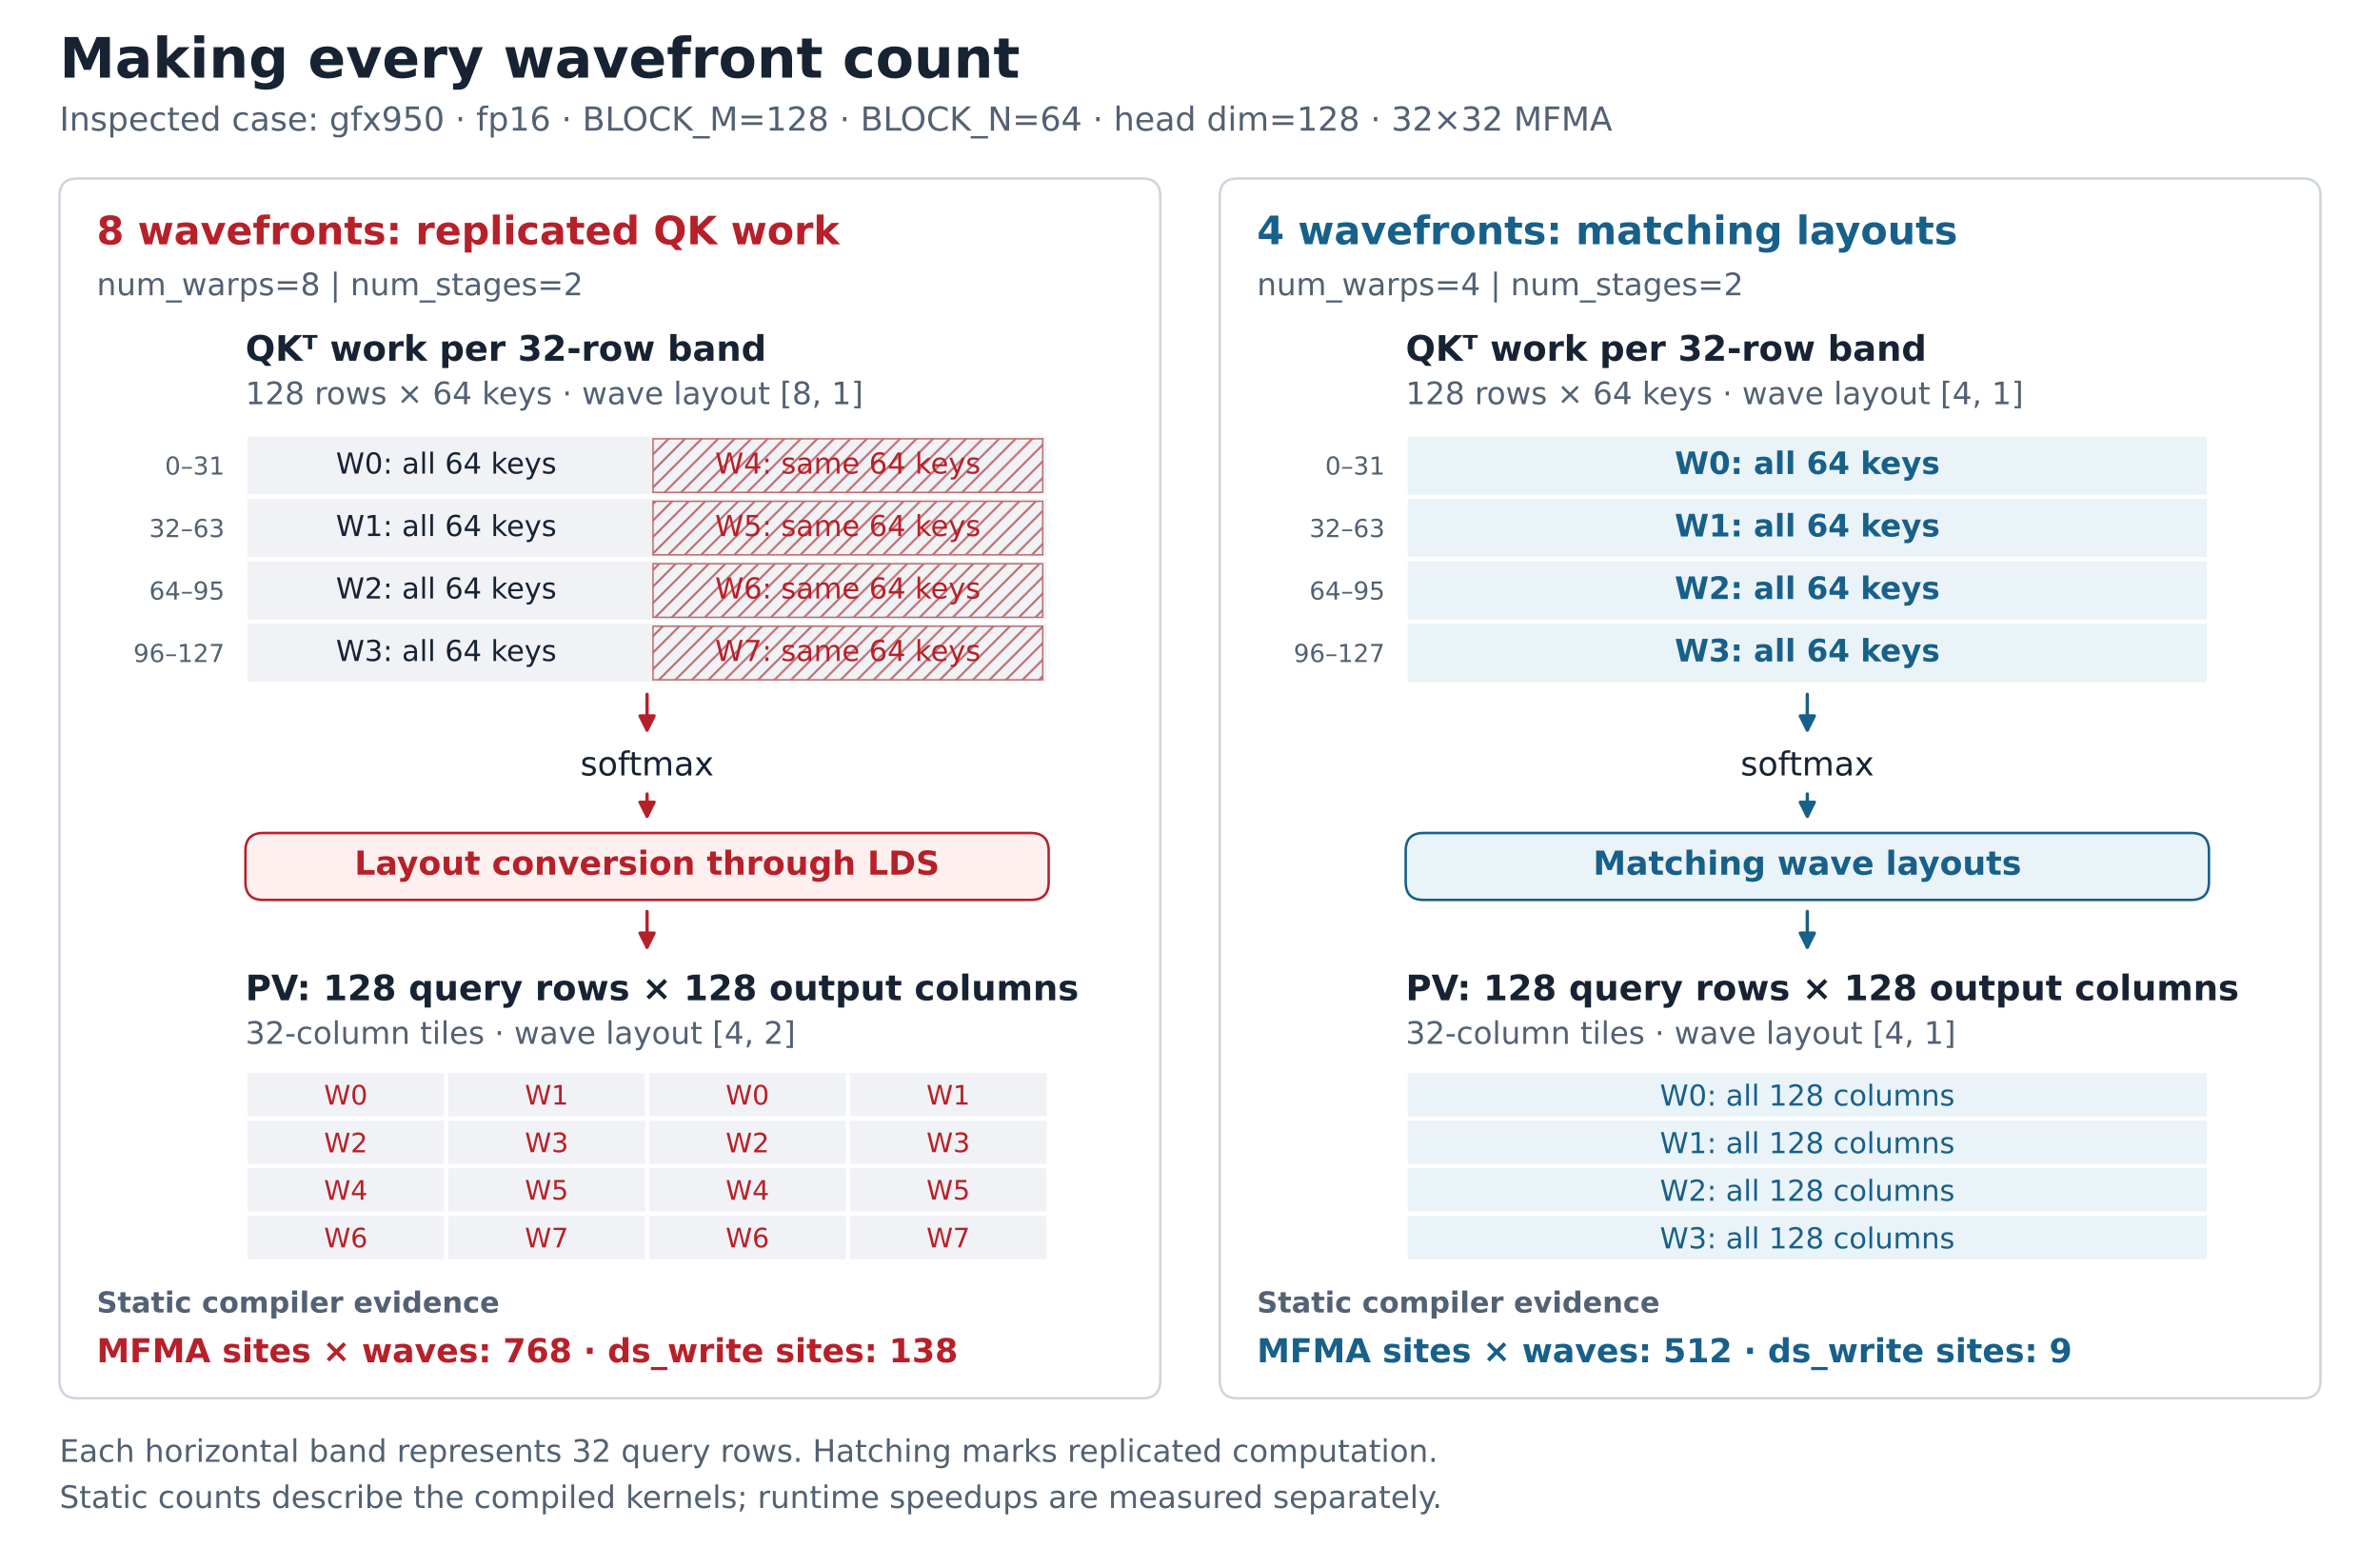
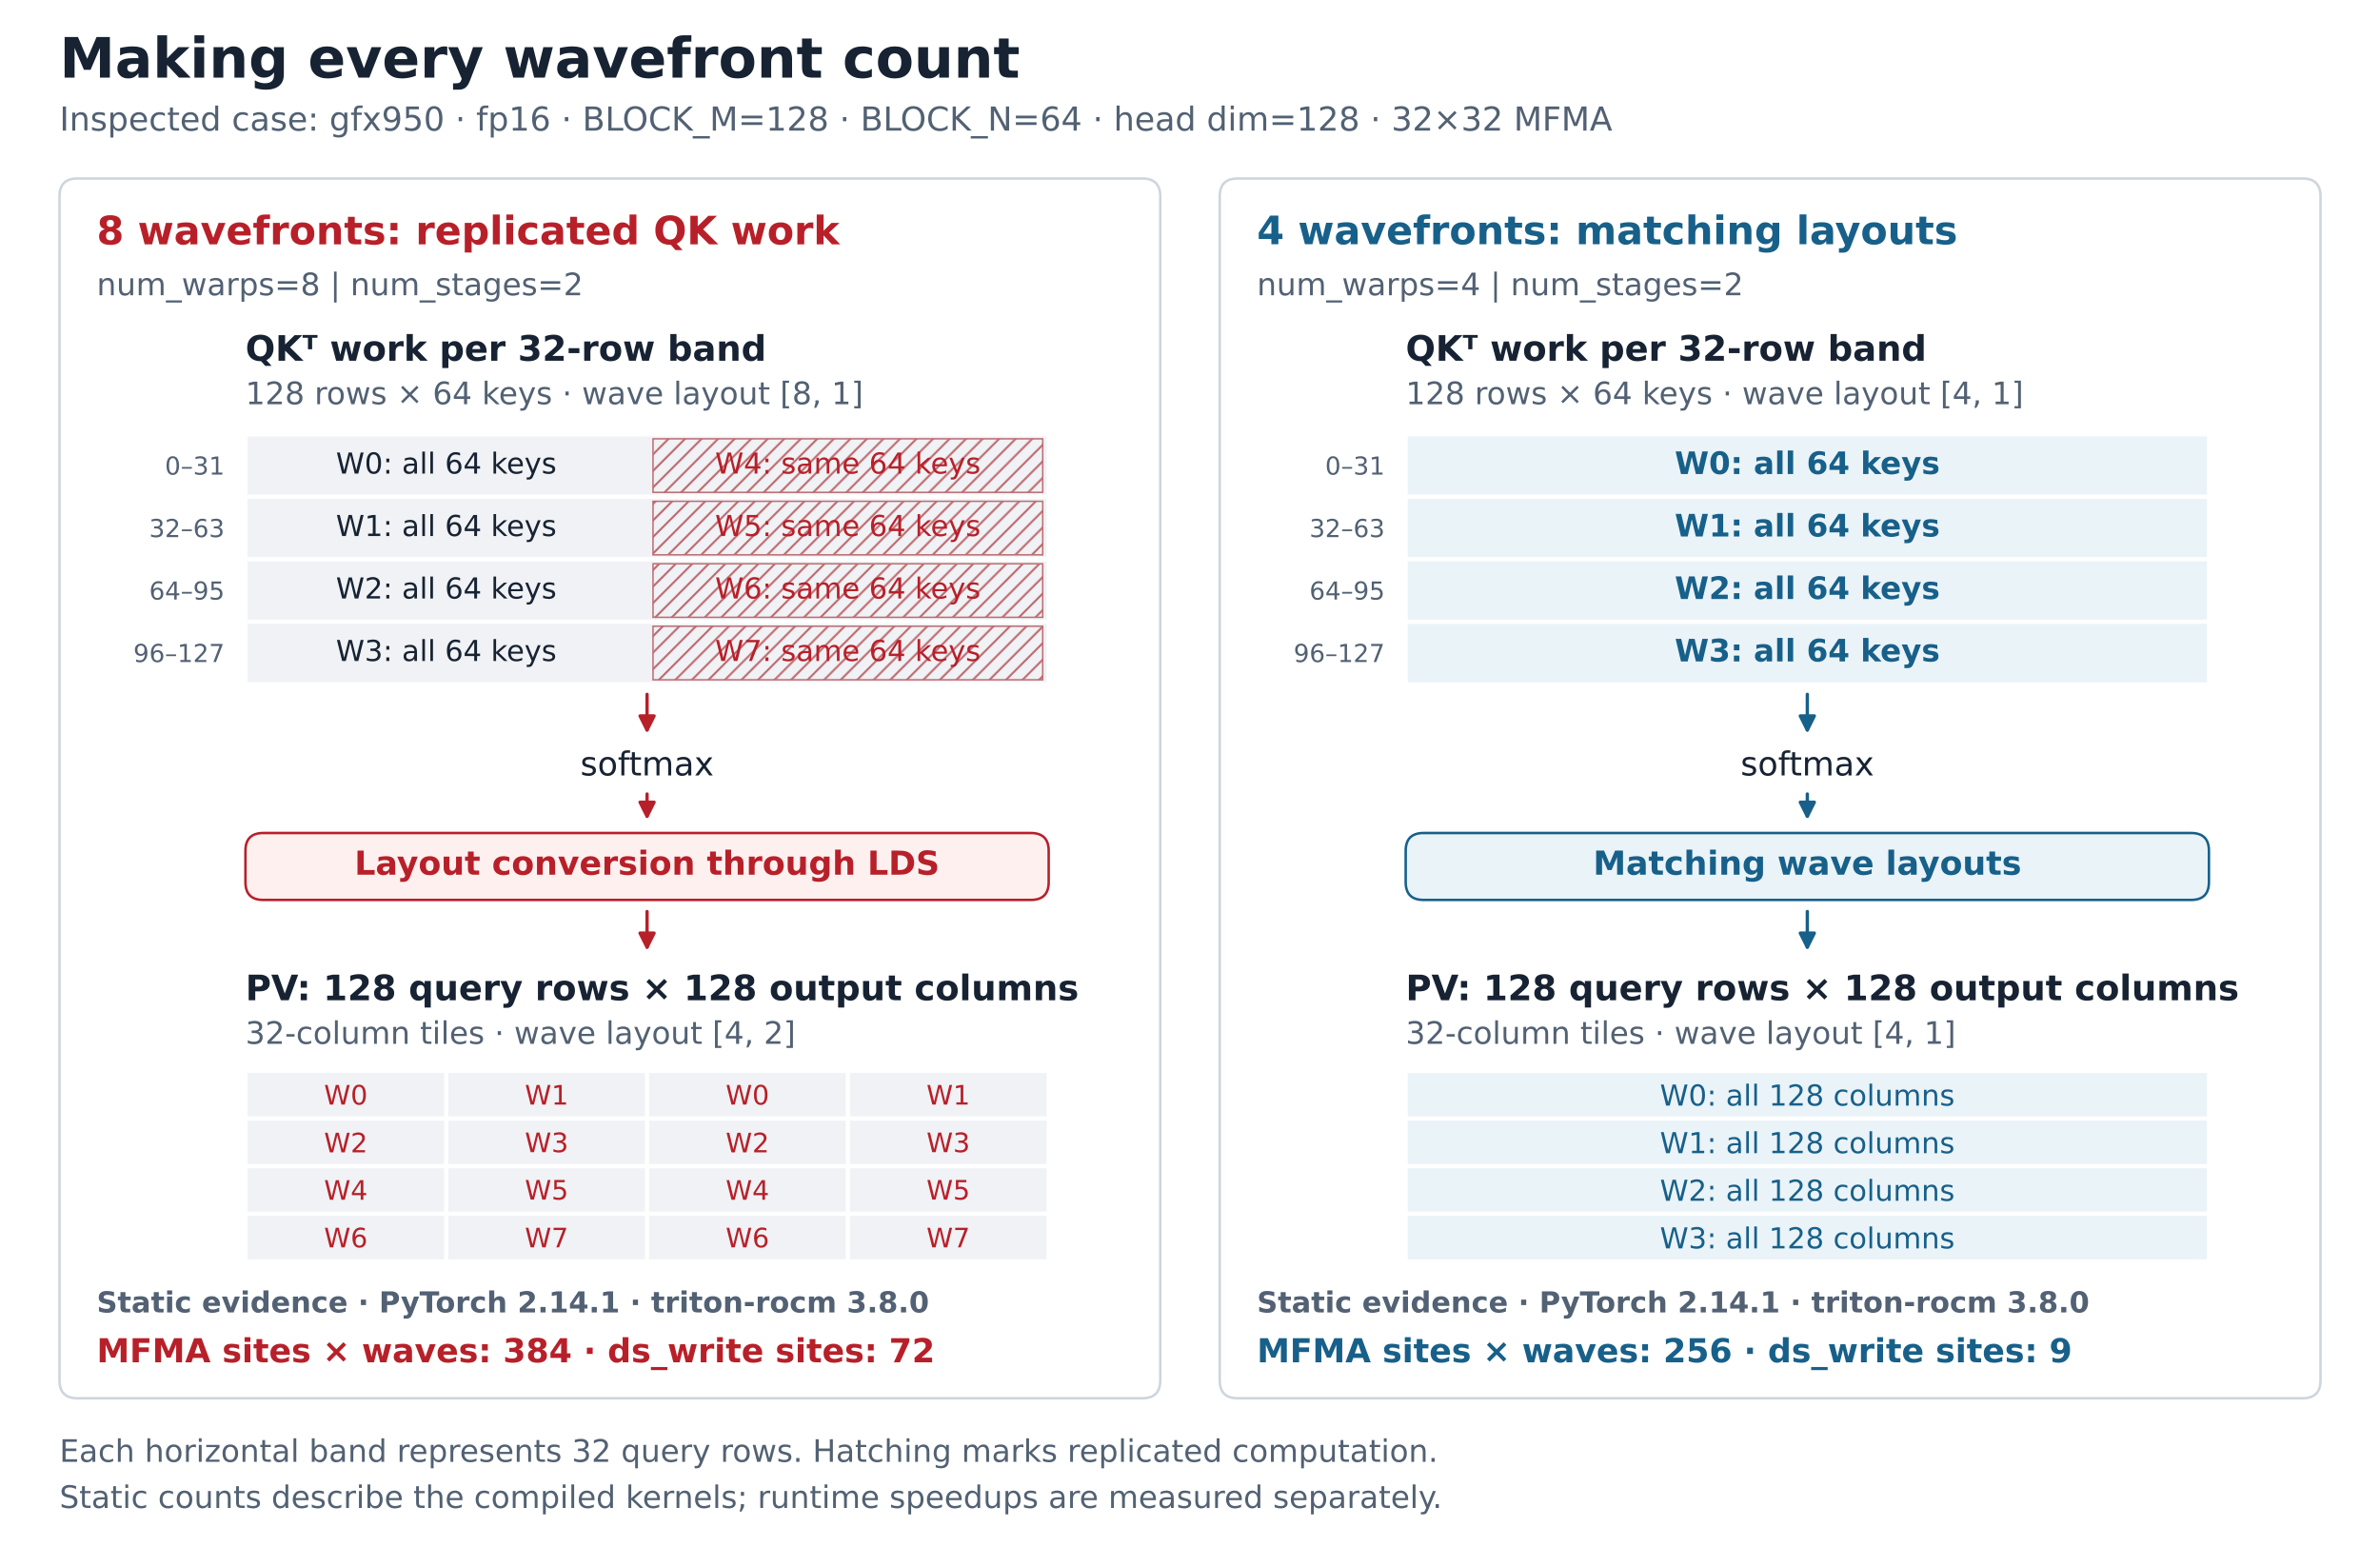
<svg xmlns="http://www.w3.org/2000/svg" width="1152pt" height="748.8pt" viewBox="0 0 1152 748.8" version="1.1">
  <defs>
    <style type="text/css">*{stroke-linejoin: round; stroke-linecap: butt}</style>
  </defs>
  <g id="figure_1">
    <g id="patch_1">
      <path d="M 0 748.8  L 1152 748.8  L 1152 0  L 0 0  z " style="fill: #ffffff" />
    </g>
    <g id="axes_1">
      <g id="patch_2">
-         <path d="M 37.44 86.4  L 552.96 86.4  Q 561.6 86.4 561.6 95.04  L 561.6 668.16  Q 561.6 676.8 552.96 676.8  L 37.44 676.8  Q 28.8 676.8 28.8 668.16  L 28.8 95.04  Q 28.8 86.4 37.44 86.4  z " clip-path="url(#p6f7e0e1f8f)" style="fill: #ffffff; stroke: #cdd5dd; stroke-width: 1.2; stroke-linejoin: miter" />
+         <path d="M 37.44 86.4  L 552.96 86.4  Q 561.6 86.4 561.6 95.04  L 561.6 668.16  Q 561.6 676.8 552.96 676.8  L 37.44 676.8  Q 28.8 676.8 28.8 668.16  L 28.8 95.04  Q 28.8 86.4 37.44 86.4  z " clip-path="url(#pa64e996885)" style="fill: #ffffff; stroke: #cdd5dd; stroke-width: 1.2; stroke-linejoin: miter" />
      </g>
      <g id="patch_3">
-         <path d="M 118.8 210.24  L 507.6 210.24  L 507.6 240.48  L 118.8 240.48  z " clip-path="url(#p6f7e0e1f8f)" style="fill: #f0f2f5; stroke: #ffffff; stroke-width: 2; stroke-linejoin: miter" />
+         <path d="M 118.8 210.24  L 507.6 210.24  L 507.6 240.48  L 118.8 240.48  z " clip-path="url(#pa64e996885)" style="fill: #f0f2f5; stroke: #ffffff; stroke-width: 2; stroke-linejoin: miter" />
      </g>
      <g id="patch_4">
-         <path d="M 316.08 212.4  L 504.72 212.4  L 504.72 238.32  L 316.08 238.32  z " clip-path="url(#p6f7e0e1f8f)" style="fill: url(#h4cdd2a3d5f); stroke: #bd6b70; stroke-width: 0.7; stroke-linejoin: miter" />
+         <path d="M 316.08 212.4  L 504.72 212.4  L 504.72 238.32  L 316.08 238.32  z " clip-path="url(#pa64e996885)" style="fill: url(#hc22c03f675); stroke: #bd6b70; stroke-width: 0.7; stroke-linejoin: miter" />
      </g>
      <g id="patch_5">
-         <path d="M 118.8 240.48  L 507.6 240.48  L 507.6 270.72  L 118.8 270.72  z " clip-path="url(#p6f7e0e1f8f)" style="fill: #f0f2f5; stroke: #ffffff; stroke-width: 2; stroke-linejoin: miter" />
+         <path d="M 118.8 240.48  L 507.6 240.48  L 507.6 270.72  L 118.8 270.72  z " clip-path="url(#pa64e996885)" style="fill: #f0f2f5; stroke: #ffffff; stroke-width: 2; stroke-linejoin: miter" />
      </g>
      <g id="patch_6">
-         <path d="M 316.08 242.64  L 504.72 242.64  L 504.72 268.56  L 316.08 268.56  z " clip-path="url(#p6f7e0e1f8f)" style="fill: url(#h4cdd2a3d5f); stroke: #bd6b70; stroke-width: 0.7; stroke-linejoin: miter" />
+         <path d="M 316.08 242.64  L 504.72 242.64  L 504.72 268.56  L 316.08 268.56  z " clip-path="url(#pa64e996885)" style="fill: url(#hc22c03f675); stroke: #bd6b70; stroke-width: 0.7; stroke-linejoin: miter" />
      </g>
      <g id="patch_7">
-         <path d="M 118.8 270.72  L 507.6 270.72  L 507.6 300.96  L 118.8 300.96  z " clip-path="url(#p6f7e0e1f8f)" style="fill: #f0f2f5; stroke: #ffffff; stroke-width: 2; stroke-linejoin: miter" />
+         <path d="M 118.8 270.72  L 507.6 270.72  L 507.6 300.96  L 118.8 300.96  z " clip-path="url(#pa64e996885)" style="fill: #f0f2f5; stroke: #ffffff; stroke-width: 2; stroke-linejoin: miter" />
      </g>
      <g id="patch_8">
-         <path d="M 316.08 272.88  L 504.72 272.88  L 504.72 298.8  L 316.08 298.8  z " clip-path="url(#p6f7e0e1f8f)" style="fill: url(#h4cdd2a3d5f); stroke: #bd6b70; stroke-width: 0.7; stroke-linejoin: miter" />
+         <path d="M 316.08 272.88  L 504.72 272.88  L 504.72 298.8  L 316.08 298.8  z " clip-path="url(#pa64e996885)" style="fill: url(#hc22c03f675); stroke: #bd6b70; stroke-width: 0.7; stroke-linejoin: miter" />
      </g>
      <g id="patch_9">
-         <path d="M 118.8 300.96  L 507.6 300.96  L 507.6 331.2  L 118.8 331.2  z " clip-path="url(#p6f7e0e1f8f)" style="fill: #f0f2f5; stroke: #ffffff; stroke-width: 2; stroke-linejoin: miter" />
+         <path d="M 118.8 300.96  L 507.6 300.96  L 507.6 331.2  L 118.8 331.2  z " clip-path="url(#pa64e996885)" style="fill: #f0f2f5; stroke: #ffffff; stroke-width: 2; stroke-linejoin: miter" />
      </g>
      <g id="patch_10">
-         <path d="M 316.08 303.12  L 504.72 303.12  L 504.72 329.04  L 316.08 329.04  z " clip-path="url(#p6f7e0e1f8f)" style="fill: url(#h4cdd2a3d5f); stroke: #bd6b70; stroke-width: 0.7; stroke-linejoin: miter" />
+         <path d="M 316.08 303.12  L 504.72 303.12  L 504.72 329.04  L 316.08 329.04  z " clip-path="url(#pa64e996885)" style="fill: url(#hc22c03f675); stroke: #bd6b70; stroke-width: 0.7; stroke-linejoin: miter" />
      </g>
      <g id="patch_11">
-         <path d="M 313.2 336.08  Q 313.2 345.599 313.2 353.33  " clip-path="url(#p6f7e0e1f8f)" style="fill: none; stroke: #b82029; stroke-width: 1.6; stroke-linecap: round" />
-         <path d="M 316.6 346.53  L 313.2 353.33  L 309.8 346.53  z " clip-path="url(#p6f7e0e1f8f)" style="fill: #b82029; stroke: #b82029; stroke-width: 1.6; stroke-linecap: round" />
+         <path d="M 313.2 336.08  Q 313.2 345.599 313.2 353.33  " clip-path="url(#pa64e996885)" style="fill: none; stroke: #b82029; stroke-width: 1.6; stroke-linecap: round" />
+         <path d="M 316.6 346.53  L 313.2 353.33  L 309.8 346.53  z " clip-path="url(#pa64e996885)" style="fill: #b82029; stroke: #b82029; stroke-width: 1.6; stroke-linecap: round" />
      </g>
      <g id="patch_12">
-         <path d="M 313.2 384.321  Q 313.2 390.6 313.2 395.09  " clip-path="url(#p6f7e0e1f8f)" style="fill: none; stroke: #b82029; stroke-width: 1.6; stroke-linecap: round" />
-         <path d="M 316.6 388.29  L 313.2 395.09  L 309.8 388.29  z " clip-path="url(#p6f7e0e1f8f)" style="fill: #b82029; stroke: #b82029; stroke-width: 1.6; stroke-linecap: round" />
+         <path d="M 313.2 384.321  Q 313.2 390.6 313.2 395.09  " clip-path="url(#pa64e996885)" style="fill: none; stroke: #b82029; stroke-width: 1.6; stroke-linecap: round" />
+         <path d="M 316.6 388.29  L 313.2 395.09  L 309.8 388.29  z " clip-path="url(#pa64e996885)" style="fill: #b82029; stroke: #b82029; stroke-width: 1.6; stroke-linecap: round" />
      </g>
      <g id="patch_13">
-         <path d="M 127.44 403.2  L 498.96 403.2  Q 507.6 403.2 507.6 411.84  L 507.6 426.96  Q 507.6 435.6 498.96 435.6  L 127.44 435.6  Q 118.8 435.6 118.8 426.96  L 118.8 411.84  Q 118.8 403.2 127.44 403.2  z " clip-path="url(#p6f7e0e1f8f)" style="fill: #fff0f0; stroke: #b82029; stroke-width: 1.2; stroke-linejoin: miter" />
+         <path d="M 127.44 403.2  L 498.96 403.2  Q 507.6 403.2 507.6 411.84  L 507.6 426.96  Q 507.6 435.6 498.96 435.6  L 127.44 435.6  Q 118.8 435.6 118.8 426.96  L 118.8 411.84  Q 118.8 403.2 127.44 403.2  z " clip-path="url(#pa64e996885)" style="fill: #fff0f0; stroke: #b82029; stroke-width: 1.2; stroke-linejoin: miter" />
      </g>
      <g id="patch_14">
-         <path d="M 313.2 441.2  Q 313.2 450.719 313.2 458.45  " clip-path="url(#p6f7e0e1f8f)" style="fill: none; stroke: #b82029; stroke-width: 1.6; stroke-linecap: round" />
-         <path d="M 316.6 451.65  L 313.2 458.45  L 309.8 451.65  z " clip-path="url(#p6f7e0e1f8f)" style="fill: #b82029; stroke: #b82029; stroke-width: 1.6; stroke-linecap: round" />
+         <path d="M 313.2 441.2  Q 313.2 450.719 313.2 458.45  " clip-path="url(#pa64e996885)" style="fill: none; stroke: #b82029; stroke-width: 1.6; stroke-linecap: round" />
+         <path d="M 316.6 451.65  L 313.2 458.45  L 309.8 451.65  z " clip-path="url(#pa64e996885)" style="fill: #b82029; stroke: #b82029; stroke-width: 1.6; stroke-linecap: round" />
      </g>
      <g id="patch_15">
-         <path d="M 118.8 518.4  L 507.6 518.4  L 507.6 541.44  L 118.8 541.44  z " clip-path="url(#p6f7e0e1f8f)" style="fill: #f0f2f5; stroke: #ffffff; stroke-width: 2; stroke-linejoin: miter" />
+         <path d="M 118.8 518.4  L 507.6 518.4  L 507.6 541.44  L 118.8 541.44  z " clip-path="url(#pa64e996885)" style="fill: #f0f2f5; stroke: #ffffff; stroke-width: 2; stroke-linejoin: miter" />
      </g>
      <g id="patch_16">
-         <path d="M 118.8 541.44  L 507.6 541.44  L 507.6 564.48  L 118.8 564.48  z " clip-path="url(#p6f7e0e1f8f)" style="fill: #f0f2f5; stroke: #ffffff; stroke-width: 2; stroke-linejoin: miter" />
+         <path d="M 118.8 541.44  L 507.6 541.44  L 507.6 564.48  L 118.8 564.48  z " clip-path="url(#pa64e996885)" style="fill: #f0f2f5; stroke: #ffffff; stroke-width: 2; stroke-linejoin: miter" />
      </g>
      <g id="patch_17">
-         <path d="M 118.8 564.48  L 507.6 564.48  L 507.6 587.52  L 118.8 587.52  z " clip-path="url(#p6f7e0e1f8f)" style="fill: #f0f2f5; stroke: #ffffff; stroke-width: 2; stroke-linejoin: miter" />
+         <path d="M 118.8 564.48  L 507.6 564.48  L 507.6 587.52  L 118.8 587.52  z " clip-path="url(#pa64e996885)" style="fill: #f0f2f5; stroke: #ffffff; stroke-width: 2; stroke-linejoin: miter" />
      </g>
      <g id="patch_18">
-         <path d="M 118.8 587.52  L 507.6 587.52  L 507.6 610.56  L 118.8 610.56  z " clip-path="url(#p6f7e0e1f8f)" style="fill: #f0f2f5; stroke: #ffffff; stroke-width: 2; stroke-linejoin: miter" />
+         <path d="M 118.8 587.52  L 507.6 587.52  L 507.6 610.56  L 118.8 610.56  z " clip-path="url(#pa64e996885)" style="fill: #f0f2f5; stroke: #ffffff; stroke-width: 2; stroke-linejoin: miter" />
      </g>
      <g id="patch_19">
-         <path d="M 599.04 86.4  L 1114.56 86.4  Q 1123.2 86.4 1123.2 95.04  L 1123.2 668.16  Q 1123.2 676.8 1114.56 676.8  L 599.04 676.8  Q 590.4 676.8 590.4 668.16  L 590.4 95.04  Q 590.4 86.4 599.04 86.4  z " clip-path="url(#p6f7e0e1f8f)" style="fill: #ffffff; stroke: #cdd5dd; stroke-width: 1.2; stroke-linejoin: miter" />
+         <path d="M 599.04 86.4  L 1114.56 86.4  Q 1123.2 86.4 1123.2 95.04  L 1123.2 668.16  Q 1123.2 676.8 1114.56 676.8  L 599.04 676.8  Q 590.4 676.8 590.4 668.16  L 590.4 95.04  Q 590.4 86.4 599.04 86.4  z " clip-path="url(#pa64e996885)" style="fill: #ffffff; stroke: #cdd5dd; stroke-width: 1.2; stroke-linejoin: miter" />
      </g>
      <g id="patch_20">
-         <path d="M 680.4 210.24  L 1069.2 210.24  L 1069.2 240.48  L 680.4 240.48  z " clip-path="url(#p6f7e0e1f8f)" style="fill: #eaf3f8; stroke: #ffffff; stroke-width: 2; stroke-linejoin: miter" />
+         <path d="M 680.4 210.24  L 1069.2 210.24  L 1069.2 240.48  L 680.4 240.48  z " clip-path="url(#pa64e996885)" style="fill: #eaf3f8; stroke: #ffffff; stroke-width: 2; stroke-linejoin: miter" />
      </g>
      <g id="patch_21">
-         <path d="M 680.4 240.48  L 1069.2 240.48  L 1069.2 270.72  L 680.4 270.72  z " clip-path="url(#p6f7e0e1f8f)" style="fill: #eaf3f8; stroke: #ffffff; stroke-width: 2; stroke-linejoin: miter" />
+         <path d="M 680.4 240.48  L 1069.2 240.48  L 1069.2 270.72  L 680.4 270.72  z " clip-path="url(#pa64e996885)" style="fill: #eaf3f8; stroke: #ffffff; stroke-width: 2; stroke-linejoin: miter" />
      </g>
      <g id="patch_22">
-         <path d="M 680.4 270.72  L 1069.2 270.72  L 1069.2 300.96  L 680.4 300.96  z " clip-path="url(#p6f7e0e1f8f)" style="fill: #eaf3f8; stroke: #ffffff; stroke-width: 2; stroke-linejoin: miter" />
+         <path d="M 680.4 270.72  L 1069.2 270.72  L 1069.2 300.96  L 680.4 300.96  z " clip-path="url(#pa64e996885)" style="fill: #eaf3f8; stroke: #ffffff; stroke-width: 2; stroke-linejoin: miter" />
      </g>
      <g id="patch_23">
-         <path d="M 680.4 300.96  L 1069.2 300.96  L 1069.2 331.2  L 680.4 331.2  z " clip-path="url(#p6f7e0e1f8f)" style="fill: #eaf3f8; stroke: #ffffff; stroke-width: 2; stroke-linejoin: miter" />
+         <path d="M 680.4 300.96  L 1069.2 300.96  L 1069.2 331.2  L 680.4 331.2  z " clip-path="url(#pa64e996885)" style="fill: #eaf3f8; stroke: #ffffff; stroke-width: 2; stroke-linejoin: miter" />
      </g>
      <g id="patch_24">
-         <path d="M 874.8 336.08  Q 874.8 345.599 874.8 353.33  " clip-path="url(#p6f7e0e1f8f)" style="fill: none; stroke: #17608a; stroke-width: 1.6; stroke-linecap: round" />
-         <path d="M 878.2 346.53  L 874.8 353.33  L 871.4 346.53  z " clip-path="url(#p6f7e0e1f8f)" style="fill: #17608a; stroke: #17608a; stroke-width: 1.6; stroke-linecap: round" />
+         <path d="M 874.8 336.08  Q 874.8 345.599 874.8 353.33  " clip-path="url(#pa64e996885)" style="fill: none; stroke: #17608a; stroke-width: 1.6; stroke-linecap: round" />
+         <path d="M 878.2 346.53  L 874.8 353.33  L 871.4 346.53  z " clip-path="url(#pa64e996885)" style="fill: #17608a; stroke: #17608a; stroke-width: 1.6; stroke-linecap: round" />
      </g>
      <g id="patch_25">
-         <path d="M 874.8 384.321  Q 874.8 390.6 874.8 395.09  " clip-path="url(#p6f7e0e1f8f)" style="fill: none; stroke: #17608a; stroke-width: 1.6; stroke-linecap: round" />
-         <path d="M 878.2 388.29  L 874.8 395.09  L 871.4 388.29  z " clip-path="url(#p6f7e0e1f8f)" style="fill: #17608a; stroke: #17608a; stroke-width: 1.6; stroke-linecap: round" />
+         <path d="M 874.8 384.321  Q 874.8 390.6 874.8 395.09  " clip-path="url(#pa64e996885)" style="fill: none; stroke: #17608a; stroke-width: 1.6; stroke-linecap: round" />
+         <path d="M 878.2 388.29  L 874.8 395.09  L 871.4 388.29  z " clip-path="url(#pa64e996885)" style="fill: #17608a; stroke: #17608a; stroke-width: 1.6; stroke-linecap: round" />
      </g>
      <g id="patch_26">
-         <path d="M 689.04 403.2  L 1060.56 403.2  Q 1069.2 403.2 1069.2 411.84  L 1069.2 426.96  Q 1069.2 435.6 1060.56 435.6  L 689.04 435.6  Q 680.4 435.6 680.4 426.96  L 680.4 411.84  Q 680.4 403.2 689.04 403.2  z " clip-path="url(#p6f7e0e1f8f)" style="fill: #eaf3f8; stroke: #17608a; stroke-width: 1.2; stroke-linejoin: miter" />
+         <path d="M 689.04 403.2  L 1060.56 403.2  Q 1069.2 403.2 1069.2 411.84  L 1069.2 426.96  Q 1069.2 435.6 1060.56 435.6  L 689.04 435.6  Q 680.4 435.6 680.4 426.96  L 680.4 411.84  Q 680.4 403.2 689.04 403.2  z " clip-path="url(#pa64e996885)" style="fill: #eaf3f8; stroke: #17608a; stroke-width: 1.2; stroke-linejoin: miter" />
      </g>
      <g id="patch_27">
-         <path d="M 874.8 441.2  Q 874.8 450.719 874.8 458.45  " clip-path="url(#p6f7e0e1f8f)" style="fill: none; stroke: #17608a; stroke-width: 1.6; stroke-linecap: round" />
-         <path d="M 878.2 451.65  L 874.8 458.45  L 871.4 451.65  z " clip-path="url(#p6f7e0e1f8f)" style="fill: #17608a; stroke: #17608a; stroke-width: 1.6; stroke-linecap: round" />
+         <path d="M 874.8 441.2  Q 874.8 450.719 874.8 458.45  " clip-path="url(#pa64e996885)" style="fill: none; stroke: #17608a; stroke-width: 1.6; stroke-linecap: round" />
+         <path d="M 878.2 451.65  L 874.8 458.45  L 871.4 451.65  z " clip-path="url(#pa64e996885)" style="fill: #17608a; stroke: #17608a; stroke-width: 1.6; stroke-linecap: round" />
      </g>
      <g id="patch_28">
-         <path d="M 680.4 518.4  L 1069.2 518.4  L 1069.2 541.44  L 680.4 541.44  z " clip-path="url(#p6f7e0e1f8f)" style="fill: #eaf3f8; stroke: #ffffff; stroke-width: 2; stroke-linejoin: miter" />
+         <path d="M 680.4 518.4  L 1069.2 518.4  L 1069.2 541.44  L 680.4 541.44  z " clip-path="url(#pa64e996885)" style="fill: #eaf3f8; stroke: #ffffff; stroke-width: 2; stroke-linejoin: miter" />
      </g>
      <g id="patch_29">
-         <path d="M 680.4 541.44  L 1069.2 541.44  L 1069.2 564.48  L 680.4 564.48  z " clip-path="url(#p6f7e0e1f8f)" style="fill: #eaf3f8; stroke: #ffffff; stroke-width: 2; stroke-linejoin: miter" />
+         <path d="M 680.4 541.44  L 1069.2 541.44  L 1069.2 564.48  L 680.4 564.48  z " clip-path="url(#pa64e996885)" style="fill: #eaf3f8; stroke: #ffffff; stroke-width: 2; stroke-linejoin: miter" />
      </g>
      <g id="patch_30">
-         <path d="M 680.4 564.48  L 1069.2 564.48  L 1069.2 587.52  L 680.4 587.52  z " clip-path="url(#p6f7e0e1f8f)" style="fill: #eaf3f8; stroke: #ffffff; stroke-width: 2; stroke-linejoin: miter" />
+         <path d="M 680.4 564.48  L 1069.2 564.48  L 1069.2 587.52  L 680.4 587.52  z " clip-path="url(#pa64e996885)" style="fill: #eaf3f8; stroke: #ffffff; stroke-width: 2; stroke-linejoin: miter" />
      </g>
      <g id="patch_31">
-         <path d="M 680.4 587.52  L 1069.2 587.52  L 1069.2 610.56  L 680.4 610.56  z " clip-path="url(#p6f7e0e1f8f)" style="fill: #eaf3f8; stroke: #ffffff; stroke-width: 2; stroke-linejoin: miter" />
+         <path d="M 680.4 587.52  L 1069.2 587.52  L 1069.2 610.56  L 680.4 610.56  z " clip-path="url(#pa64e996885)" style="fill: #eaf3f8; stroke: #ffffff; stroke-width: 2; stroke-linejoin: miter" />
      </g>
      <g id="line2d_1">
-         <path d="M 216 518.4  L 216 541.44  " clip-path="url(#p6f7e0e1f8f)" style="fill: none; stroke: #ffffff; stroke-width: 2; stroke-linecap: square" />
+         <path d="M 216 518.4  L 216 541.44  " clip-path="url(#pa64e996885)" style="fill: none; stroke: #ffffff; stroke-width: 2; stroke-linecap: square" />
      </g>
      <g id="line2d_2">
-         <path d="M 313.2 518.4  L 313.2 541.44  " clip-path="url(#p6f7e0e1f8f)" style="fill: none; stroke: #ffffff; stroke-width: 2; stroke-linecap: square" />
+         <path d="M 313.2 518.4  L 313.2 541.44  " clip-path="url(#pa64e996885)" style="fill: none; stroke: #ffffff; stroke-width: 2; stroke-linecap: square" />
      </g>
      <g id="line2d_3">
-         <path d="M 410.4 518.4  L 410.4 541.44  " clip-path="url(#p6f7e0e1f8f)" style="fill: none; stroke: #ffffff; stroke-width: 2; stroke-linecap: square" />
+         <path d="M 410.4 518.4  L 410.4 541.44  " clip-path="url(#pa64e996885)" style="fill: none; stroke: #ffffff; stroke-width: 2; stroke-linecap: square" />
      </g>
      <g id="line2d_4">
-         <path d="M 216 541.44  L 216 564.48  " clip-path="url(#p6f7e0e1f8f)" style="fill: none; stroke: #ffffff; stroke-width: 2; stroke-linecap: square" />
+         <path d="M 216 541.44  L 216 564.48  " clip-path="url(#pa64e996885)" style="fill: none; stroke: #ffffff; stroke-width: 2; stroke-linecap: square" />
      </g>
      <g id="line2d_5">
-         <path d="M 313.2 541.44  L 313.2 564.48  " clip-path="url(#p6f7e0e1f8f)" style="fill: none; stroke: #ffffff; stroke-width: 2; stroke-linecap: square" />
+         <path d="M 313.2 541.44  L 313.2 564.48  " clip-path="url(#pa64e996885)" style="fill: none; stroke: #ffffff; stroke-width: 2; stroke-linecap: square" />
      </g>
      <g id="line2d_6">
-         <path d="M 410.4 541.44  L 410.4 564.48  " clip-path="url(#p6f7e0e1f8f)" style="fill: none; stroke: #ffffff; stroke-width: 2; stroke-linecap: square" />
+         <path d="M 410.4 541.44  L 410.4 564.48  " clip-path="url(#pa64e996885)" style="fill: none; stroke: #ffffff; stroke-width: 2; stroke-linecap: square" />
      </g>
      <g id="line2d_7">
-         <path d="M 216 564.48  L 216 587.52  " clip-path="url(#p6f7e0e1f8f)" style="fill: none; stroke: #ffffff; stroke-width: 2; stroke-linecap: square" />
+         <path d="M 216 564.48  L 216 587.52  " clip-path="url(#pa64e996885)" style="fill: none; stroke: #ffffff; stroke-width: 2; stroke-linecap: square" />
      </g>
      <g id="line2d_8">
-         <path d="M 313.2 564.48  L 313.2 587.52  " clip-path="url(#p6f7e0e1f8f)" style="fill: none; stroke: #ffffff; stroke-width: 2; stroke-linecap: square" />
+         <path d="M 313.2 564.48  L 313.2 587.52  " clip-path="url(#pa64e996885)" style="fill: none; stroke: #ffffff; stroke-width: 2; stroke-linecap: square" />
      </g>
      <g id="line2d_9">
-         <path d="M 410.4 564.48  L 410.4 587.52  " clip-path="url(#p6f7e0e1f8f)" style="fill: none; stroke: #ffffff; stroke-width: 2; stroke-linecap: square" />
+         <path d="M 410.4 564.48  L 410.4 587.52  " clip-path="url(#pa64e996885)" style="fill: none; stroke: #ffffff; stroke-width: 2; stroke-linecap: square" />
      </g>
      <g id="line2d_10">
-         <path d="M 216 587.52  L 216 610.56  " clip-path="url(#p6f7e0e1f8f)" style="fill: none; stroke: #ffffff; stroke-width: 2; stroke-linecap: square" />
+         <path d="M 216 587.52  L 216 610.56  " clip-path="url(#pa64e996885)" style="fill: none; stroke: #ffffff; stroke-width: 2; stroke-linecap: square" />
      </g>
      <g id="line2d_11">
-         <path d="M 313.2 587.52  L 313.2 610.56  " clip-path="url(#p6f7e0e1f8f)" style="fill: none; stroke: #ffffff; stroke-width: 2; stroke-linecap: square" />
+         <path d="M 313.2 587.52  L 313.2 610.56  " clip-path="url(#pa64e996885)" style="fill: none; stroke: #ffffff; stroke-width: 2; stroke-linecap: square" />
      </g>
      <g id="line2d_12">
-         <path d="M 410.4 587.52  L 410.4 610.56  " clip-path="url(#p6f7e0e1f8f)" style="fill: none; stroke: #ffffff; stroke-width: 2; stroke-linecap: square" />
+         <path d="M 410.4 587.52  L 410.4 610.56  " clip-path="url(#pa64e996885)" style="fill: none; stroke: #ffffff; stroke-width: 2; stroke-linecap: square" />
      </g>
      <g id="text_1">
        <text style="font-weight: 700; font-size: 27px; font-family: 'DejaVu Sans'; text-anchor: start; fill: #172333" x="28.8" y="37.585" transform="rotate(-0 28.8 37.58484)">Making every wavefront count</text>
      </g>
      <g id="text_2">
        <text style="font-size: 16px; font-family: 'DejaVu Sans'; text-anchor: start; fill: #526173" x="28.8" y="63.233" transform="rotate(-0 28.8 63.2325)">Inspected case: gfx950 · fp16 · BLOCK_M=128 · BLOCK_N=64 · head dim=128 · 32×32 MFMA</text>
      </g>
      <g id="text_3">
        <text style="font-weight: 700; font-size: 19px; font-family: 'DejaVu Sans'; text-anchor: start; fill: #b82029" x="46.8" y="118.283" transform="rotate(-0 46.8 118.2828)">8 wavefronts: replicated QK work</text>
      </g>
      <g id="text_4">
        <text style="font-size: 15px; font-family: 'DejaVu Sans'; text-anchor: start; fill: #526173" x="46.8" y="142.923" transform="rotate(-0 46.8 142.9233)">num_warps=8   |   num_stages=2</text>
      </g>
      <g id="text_5">
        <text style="font-weight: 700; font-size: 17px; font-family: 'DejaVu Sans'; text-anchor: start; fill: #172333" x="118.8" y="174.611" transform="rotate(-0 118.8 174.6109)">QKᵀ work per 32-row band</text>
      </g>
      <g id="text_6">
        <text style="font-size: 15px; font-family: 'DejaVu Sans'; text-anchor: start; fill: #526173" x="118.8" y="195.659" transform="rotate(-0 118.8 195.6591)">128 rows × 64 keys · wave layout [8, 1]</text>
      </g>
      <g id="text_7">
        <text style="font-size: 12px; font-family: 'DejaVu Sans'; text-anchor: end; fill: #526173" x="108.72" y="229.728" transform="rotate(-0 108.72 229.7278)">0–31</text>
      </g>
      <g id="text_8">
        <text style="font-size: 14px; font-family: 'DejaVu Sans'; text-anchor: middle; fill: #172333" x="216" y="229.223" transform="rotate(-0 216 229.2231)">W0: all 64 keys</text>
      </g>
      <g id="text_9">
        <text style="font-size: 14px; font-family: 'DejaVu Sans'; text-anchor: middle; fill: #b82029" x="410.4" y="229.223" transform="rotate(-0 410.4 229.2231)">W4: same 64 keys</text>
      </g>
      <g id="text_10">
        <text style="font-size: 12px; font-family: 'DejaVu Sans'; text-anchor: end; fill: #526173" x="108.72" y="259.968" transform="rotate(-0 108.72 259.9678)">32–63</text>
      </g>
      <g id="text_11">
        <text style="font-size: 14px; font-family: 'DejaVu Sans'; text-anchor: middle; fill: #172333" x="216" y="259.463" transform="rotate(-0 216 259.4631)">W1: all 64 keys</text>
      </g>
      <g id="text_12">
        <text style="font-size: 14px; font-family: 'DejaVu Sans'; text-anchor: middle; fill: #b82029" x="410.4" y="259.463" transform="rotate(-0 410.4 259.4631)">W5: same 64 keys</text>
      </g>
      <g id="text_13">
        <text style="font-size: 12px; font-family: 'DejaVu Sans'; text-anchor: end; fill: #526173" x="108.72" y="290.208" transform="rotate(-0 108.72 290.2078)">64–95</text>
      </g>
      <g id="text_14">
        <text style="font-size: 14px; font-family: 'DejaVu Sans'; text-anchor: middle; fill: #172333" x="216" y="289.703" transform="rotate(-0 216 289.7031)">W2: all 64 keys</text>
      </g>
      <g id="text_15">
        <text style="font-size: 14px; font-family: 'DejaVu Sans'; text-anchor: middle; fill: #b82029" x="410.4" y="289.703" transform="rotate(-0 410.4 289.7031)">W6: same 64 keys</text>
      </g>
      <g id="text_16">
        <text style="font-size: 12px; font-family: 'DejaVu Sans'; text-anchor: end; fill: #526173" x="108.72" y="320.448" transform="rotate(-0 108.72 320.4478)">96–127</text>
      </g>
      <g id="text_17">
        <text style="font-size: 14px; font-family: 'DejaVu Sans'; text-anchor: middle; fill: #172333" x="216" y="319.943" transform="rotate(-0 216 319.9431)">W3: all 64 keys</text>
      </g>
      <g id="text_18">
        <text style="font-size: 14px; font-family: 'DejaVu Sans'; text-anchor: middle; fill: #b82029" x="410.4" y="319.943" transform="rotate(-0 410.4 319.9431)">W7: same 64 keys</text>
      </g>
      <g id="text_19">
        <text style="font-size: 16px; font-family: 'DejaVu Sans'; text-anchor: middle; fill: #172333" x="313.2" y="375.325" transform="rotate(-0 313.2 375.325)">softmax</text>
      </g>
      <g id="text_20">
        <text style="font-weight: 700; font-size: 16px; font-family: 'DejaVu Sans'; text-anchor: middle; fill: #b82029" x="313.2" y="423.392" transform="rotate(-0 313.2 423.3925)">Layout conversion through LDS</text>
      </g>
      <g id="text_21">
        <text style="font-weight: 700; font-size: 17px; font-family: 'DejaVu Sans'; text-anchor: start; fill: #172333" x="118.8" y="484.145" transform="rotate(-0 118.8 484.1445)">PV: 128 query rows × 128 output columns</text>
      </g>
      <g id="text_22">
        <text style="font-size: 15px; font-family: 'DejaVu Sans'; text-anchor: start; fill: #526173" x="118.8" y="505.259" transform="rotate(-0 118.8 505.2591)">32-column tiles · wave layout [4, 2]</text>
      </g>
      <g id="text_23">
        <text style="font-size: 13px; font-family: 'DejaVu Sans'; text-anchor: middle; fill: #b82029" x="167.4" y="534.652" transform="rotate(-0 167.4 534.6518)">W0</text>
      </g>
      <g id="text_24">
        <text style="font-size: 13px; font-family: 'DejaVu Sans'; text-anchor: middle; fill: #b82029" x="264.6" y="534.659" transform="rotate(-0 264.6 534.6589)">W1</text>
      </g>
      <g id="text_25">
        <text style="font-size: 13px; font-family: 'DejaVu Sans'; text-anchor: middle; fill: #b82029" x="361.8" y="534.652" transform="rotate(-0 361.8 534.6518)">W0</text>
      </g>
      <g id="text_26">
        <text style="font-size: 13px; font-family: 'DejaVu Sans'; text-anchor: middle; fill: #b82029" x="459" y="534.659" transform="rotate(-0 459 534.6589)">W1</text>
      </g>
      <g id="text_27">
        <text style="font-size: 13px; font-family: 'DejaVu Sans'; text-anchor: middle; fill: #b82029" x="167.4" y="557.784" transform="rotate(-0 167.4 557.7842)">W2</text>
      </g>
      <g id="text_28">
        <text style="font-size: 13px; font-family: 'DejaVu Sans'; text-anchor: middle; fill: #b82029" x="264.6" y="557.692" transform="rotate(-0 264.6 557.6918)">W3</text>
      </g>
      <g id="text_29">
        <text style="font-size: 13px; font-family: 'DejaVu Sans'; text-anchor: middle; fill: #b82029" x="361.8" y="557.784" transform="rotate(-0 361.8 557.7842)">W2</text>
      </g>
      <g id="text_30">
        <text style="font-size: 13px; font-family: 'DejaVu Sans'; text-anchor: middle; fill: #b82029" x="459" y="557.692" transform="rotate(-0 459 557.6918)">W3</text>
      </g>
      <g id="text_31">
        <text style="font-size: 13px; font-family: 'DejaVu Sans'; text-anchor: middle; fill: #b82029" x="167.4" y="580.739" transform="rotate(-0 167.4 580.7389)">W4</text>
      </g>
      <g id="text_32">
        <text style="font-size: 13px; font-family: 'DejaVu Sans'; text-anchor: middle; fill: #b82029" x="264.6" y="580.646" transform="rotate(-0 264.6 580.6465)">W5</text>
      </g>
      <g id="text_33">
        <text style="font-size: 13px; font-family: 'DejaVu Sans'; text-anchor: middle; fill: #b82029" x="361.8" y="580.739" transform="rotate(-0 361.8 580.7389)">W4</text>
      </g>
      <g id="text_34">
        <text style="font-size: 13px; font-family: 'DejaVu Sans'; text-anchor: middle; fill: #b82029" x="459" y="580.646" transform="rotate(-0 459 580.6465)">W5</text>
      </g>
      <g id="text_35">
        <text style="font-size: 13px; font-family: 'DejaVu Sans'; text-anchor: middle; fill: #b82029" x="167.4" y="603.772" transform="rotate(-0 167.4 603.7718)">W6</text>
      </g>
      <g id="text_36">
        <text style="font-size: 13px; font-family: 'DejaVu Sans'; text-anchor: middle; fill: #b82029" x="264.6" y="603.779" transform="rotate(-0 264.6 603.7789)">W7</text>
      </g>
      <g id="text_37">
        <text style="font-size: 13px; font-family: 'DejaVu Sans'; text-anchor: middle; fill: #b82029" x="361.8" y="603.772" transform="rotate(-0 361.8 603.7718)">W6</text>
      </g>
      <g id="text_38">
        <text style="font-size: 13px; font-family: 'DejaVu Sans'; text-anchor: middle; fill: #b82029" x="459" y="603.779" transform="rotate(-0 459 603.7789)">W7</text>
      </g>
      <g id="text_39">
-         <text style="font-weight: 700; font-size: 14px; font-family: 'DejaVu Sans'; text-anchor: start; fill: #526173" x="46.8" y="635.303" transform="rotate(-0 46.8 635.3031)">Static compiler evidence</text>
+         <text style="font-weight: 700; font-size: 14px; font-family: 'DejaVu Sans'; text-anchor: start; fill: #526173" x="46.8" y="635.248" transform="rotate(-0 46.8 635.2484)">Static evidence · PyTorch 2.14.1 · triton-rocm 3.8.0</text>
      </g>
      <g id="text_40">
-         <text style="font-weight: 700; font-size: 16px; font-family: 'DejaVu Sans'; text-anchor: start; fill: #b82029" x="46.8" y="659.393" transform="rotate(-0 46.8 659.3925)">MFMA sites × waves: 768     ·     ds_write sites: 138</text>
+         <text style="font-weight: 700; font-size: 16px; font-family: 'DejaVu Sans'; text-anchor: start; fill: #b82029" x="46.8" y="659.393" transform="rotate(-0 46.8 659.3925)">MFMA sites × waves: 384     ·     ds_write sites: 72</text>
      </g>
      <g id="text_41">
        <text style="font-weight: 700; font-size: 19px; font-family: 'DejaVu Sans'; text-anchor: start; fill: #17608a" x="608.4" y="118.209" transform="rotate(-0 608.4 118.2086)">4 wavefronts: matching layouts</text>
      </g>
      <g id="text_42">
        <text style="font-size: 15px; font-family: 'DejaVu Sans'; text-anchor: start; fill: #526173" x="608.4" y="142.923" transform="rotate(-0 608.4 142.9233)">num_warps=4   |   num_stages=2</text>
      </g>
      <g id="text_43">
        <text style="font-weight: 700; font-size: 17px; font-family: 'DejaVu Sans'; text-anchor: start; fill: #172333" x="680.4" y="174.611" transform="rotate(-0 680.4 174.6109)">QKᵀ work per 32-row band</text>
      </g>
      <g id="text_44">
        <text style="font-size: 15px; font-family: 'DejaVu Sans'; text-anchor: start; fill: #526173" x="680.4" y="195.659" transform="rotate(-0 680.4 195.6591)">128 rows × 64 keys · wave layout [4, 1]</text>
      </g>
      <g id="text_45">
        <text style="font-size: 12px; font-family: 'DejaVu Sans'; text-anchor: end; fill: #526173" x="670.32" y="229.728" transform="rotate(-0 670.32 229.7278)">0–31</text>
      </g>
      <g id="text_46">
        <text style="font-weight: 700; font-size: 15px; font-family: 'DejaVu Sans'; text-anchor: middle; fill: #17608a" x="874.8" y="229.44" transform="rotate(-0 874.8 229.4405)">W0: all 64 keys</text>
      </g>
      <g id="text_47">
        <text style="font-size: 12px; font-family: 'DejaVu Sans'; text-anchor: end; fill: #526173" x="670.32" y="259.968" transform="rotate(-0 670.32 259.9678)">32–63</text>
      </g>
      <g id="text_48">
        <text style="font-weight: 700; font-size: 15px; font-family: 'DejaVu Sans'; text-anchor: middle; fill: #17608a" x="874.8" y="259.68" transform="rotate(-0 874.8 259.6805)">W1: all 64 keys</text>
      </g>
      <g id="text_49">
        <text style="font-size: 12px; font-family: 'DejaVu Sans'; text-anchor: end; fill: #526173" x="670.32" y="290.208" transform="rotate(-0 670.32 290.2078)">64–95</text>
      </g>
      <g id="text_50">
        <text style="font-weight: 700; font-size: 15px; font-family: 'DejaVu Sans'; text-anchor: middle; fill: #17608a" x="874.8" y="289.92" transform="rotate(-0 874.8 289.9205)">W2: all 64 keys</text>
      </g>
      <g id="text_51">
        <text style="font-size: 12px; font-family: 'DejaVu Sans'; text-anchor: end; fill: #526173" x="670.32" y="320.448" transform="rotate(-0 670.32 320.4478)">96–127</text>
      </g>
      <g id="text_52">
        <text style="font-weight: 700; font-size: 15px; font-family: 'DejaVu Sans'; text-anchor: middle; fill: #17608a" x="874.8" y="320.16" transform="rotate(-0 874.8 320.1605)">W3: all 64 keys</text>
      </g>
      <g id="text_53">
        <text style="font-size: 16px; font-family: 'DejaVu Sans'; text-anchor: middle; fill: #172333" x="874.8" y="375.325" transform="rotate(-0 874.8 375.325)">softmax</text>
      </g>
      <g id="text_54">
        <text style="font-weight: 700; font-size: 16px; font-family: 'DejaVu Sans'; text-anchor: middle; fill: #17608a" x="874.8" y="423.392" transform="rotate(-0 874.8 423.3925)">Matching wave layouts</text>
      </g>
      <g id="text_55">
        <text style="font-weight: 700; font-size: 17px; font-family: 'DejaVu Sans'; text-anchor: start; fill: #172333" x="680.4" y="484.145" transform="rotate(-0 680.4 484.1445)">PV: 128 query rows × 128 output columns</text>
      </g>
      <g id="text_56">
        <text style="font-size: 15px; font-family: 'DejaVu Sans'; text-anchor: start; fill: #526173" x="680.4" y="505.259" transform="rotate(-0 680.4 505.2591)">32-column tiles · wave layout [4, 1]</text>
      </g>
      <g id="text_57">
        <text style="font-size: 14px; font-family: 'DejaVu Sans'; text-anchor: middle; fill: #17608a" x="874.8" y="535.139" transform="rotate(-0 874.8 535.1394)">W0: all 128 columns</text>
      </g>
      <g id="text_58">
        <text style="font-size: 14px; font-family: 'DejaVu Sans'; text-anchor: middle; fill: #17608a" x="874.8" y="558.179" transform="rotate(-0 874.8 558.1794)">W1: all 128 columns</text>
      </g>
      <g id="text_59">
        <text style="font-size: 14px; font-family: 'DejaVu Sans'; text-anchor: middle; fill: #17608a" x="874.8" y="581.219" transform="rotate(-0 874.8 581.2194)">W2: all 128 columns</text>
      </g>
      <g id="text_60">
        <text style="font-size: 14px; font-family: 'DejaVu Sans'; text-anchor: middle; fill: #17608a" x="874.8" y="604.259" transform="rotate(-0 874.8 604.2594)">W3: all 128 columns</text>
      </g>
      <g id="text_61">
-         <text style="font-weight: 700; font-size: 14px; font-family: 'DejaVu Sans'; text-anchor: start; fill: #526173" x="608.4" y="635.303" transform="rotate(-0 608.4 635.3031)">Static compiler evidence</text>
+         <text style="font-weight: 700; font-size: 14px; font-family: 'DejaVu Sans'; text-anchor: start; fill: #526173" x="608.4" y="635.248" transform="rotate(-0 608.4 635.2484)">Static evidence · PyTorch 2.14.1 · triton-rocm 3.8.0</text>
      </g>
      <g id="text_62">
-         <text style="font-weight: 700; font-size: 16px; font-family: 'DejaVu Sans'; text-anchor: start; fill: #17608a" x="608.4" y="659.393" transform="rotate(-0 608.4 659.3925)">MFMA sites × waves: 512     ·     ds_write sites: 9</text>
+         <text style="font-weight: 700; font-size: 16px; font-family: 'DejaVu Sans'; text-anchor: start; fill: #17608a" x="608.4" y="659.393" transform="rotate(-0 608.4 659.3925)">MFMA sites × waves: 256     ·     ds_write sites: 9</text>
      </g>
      <g id="text_63">
        <text style="font-size: 15px; font-family: 'DejaVu Sans'; text-anchor: start; fill: #526173" x="28.8" y="707.579" transform="rotate(-0 28.8 707.5791)">Each horizontal band represents 32 query rows. Hatching marks replicated computation.</text>
      </g>
      <g id="text_64">
        <text style="font-size: 15px; font-family: 'DejaVu Sans'; text-anchor: start; fill: #526173" x="28.8" y="729.899" transform="rotate(-0 28.8 729.8991)">Static counts describe the compiled kernels; runtime speedups are measured separately.</text>
      </g>
    </g>
  </g>
  <defs>
-     <clipPath id="p6f7e0e1f8f">
+     <clipPath id="pa64e996885">
      <rect x="0" y="0" width="1152" height="748.8" />
    </clipPath>
  </defs>
  <defs>
-     <pattern id="h4cdd2a3d5f" patternUnits="userSpaceOnUse" x="0" y="0" width="72" height="72">
+     <pattern id="hc22c03f675" patternUnits="userSpaceOnUse" x="0" y="0" width="72" height="72">
      <rect x="0" y="0" width="73" height="73" fill="none" />
      <path d="M -36 36  L 36 -36  M -32 40  L 40 -32  M -28 44  L 44 -28  M -24 48  L 48 -24  M -20 52  L 52 -20  M -16 56  L 56 -16  M -12 60  L 60 -12  M -8 64  L 64 -8  M -4 68  L 68 -4  M 0 72  L 72 0  M 4 76  L 76 4  M 8 80  L 80 8  M 12 84  L 84 12  M 16 88  L 88 16  M 20 92  L 92 20  M 24 96  L 96 24  M 28 100  L 100 28  M 32 104  L 104 32  M 36 108  L 108 36  " style="fill: #bd6b70; stroke: #bd6b70; stroke-width: 1.0; stroke-linecap: butt; stroke-linejoin: miter" />
    </pattern>
  </defs>
</svg>
